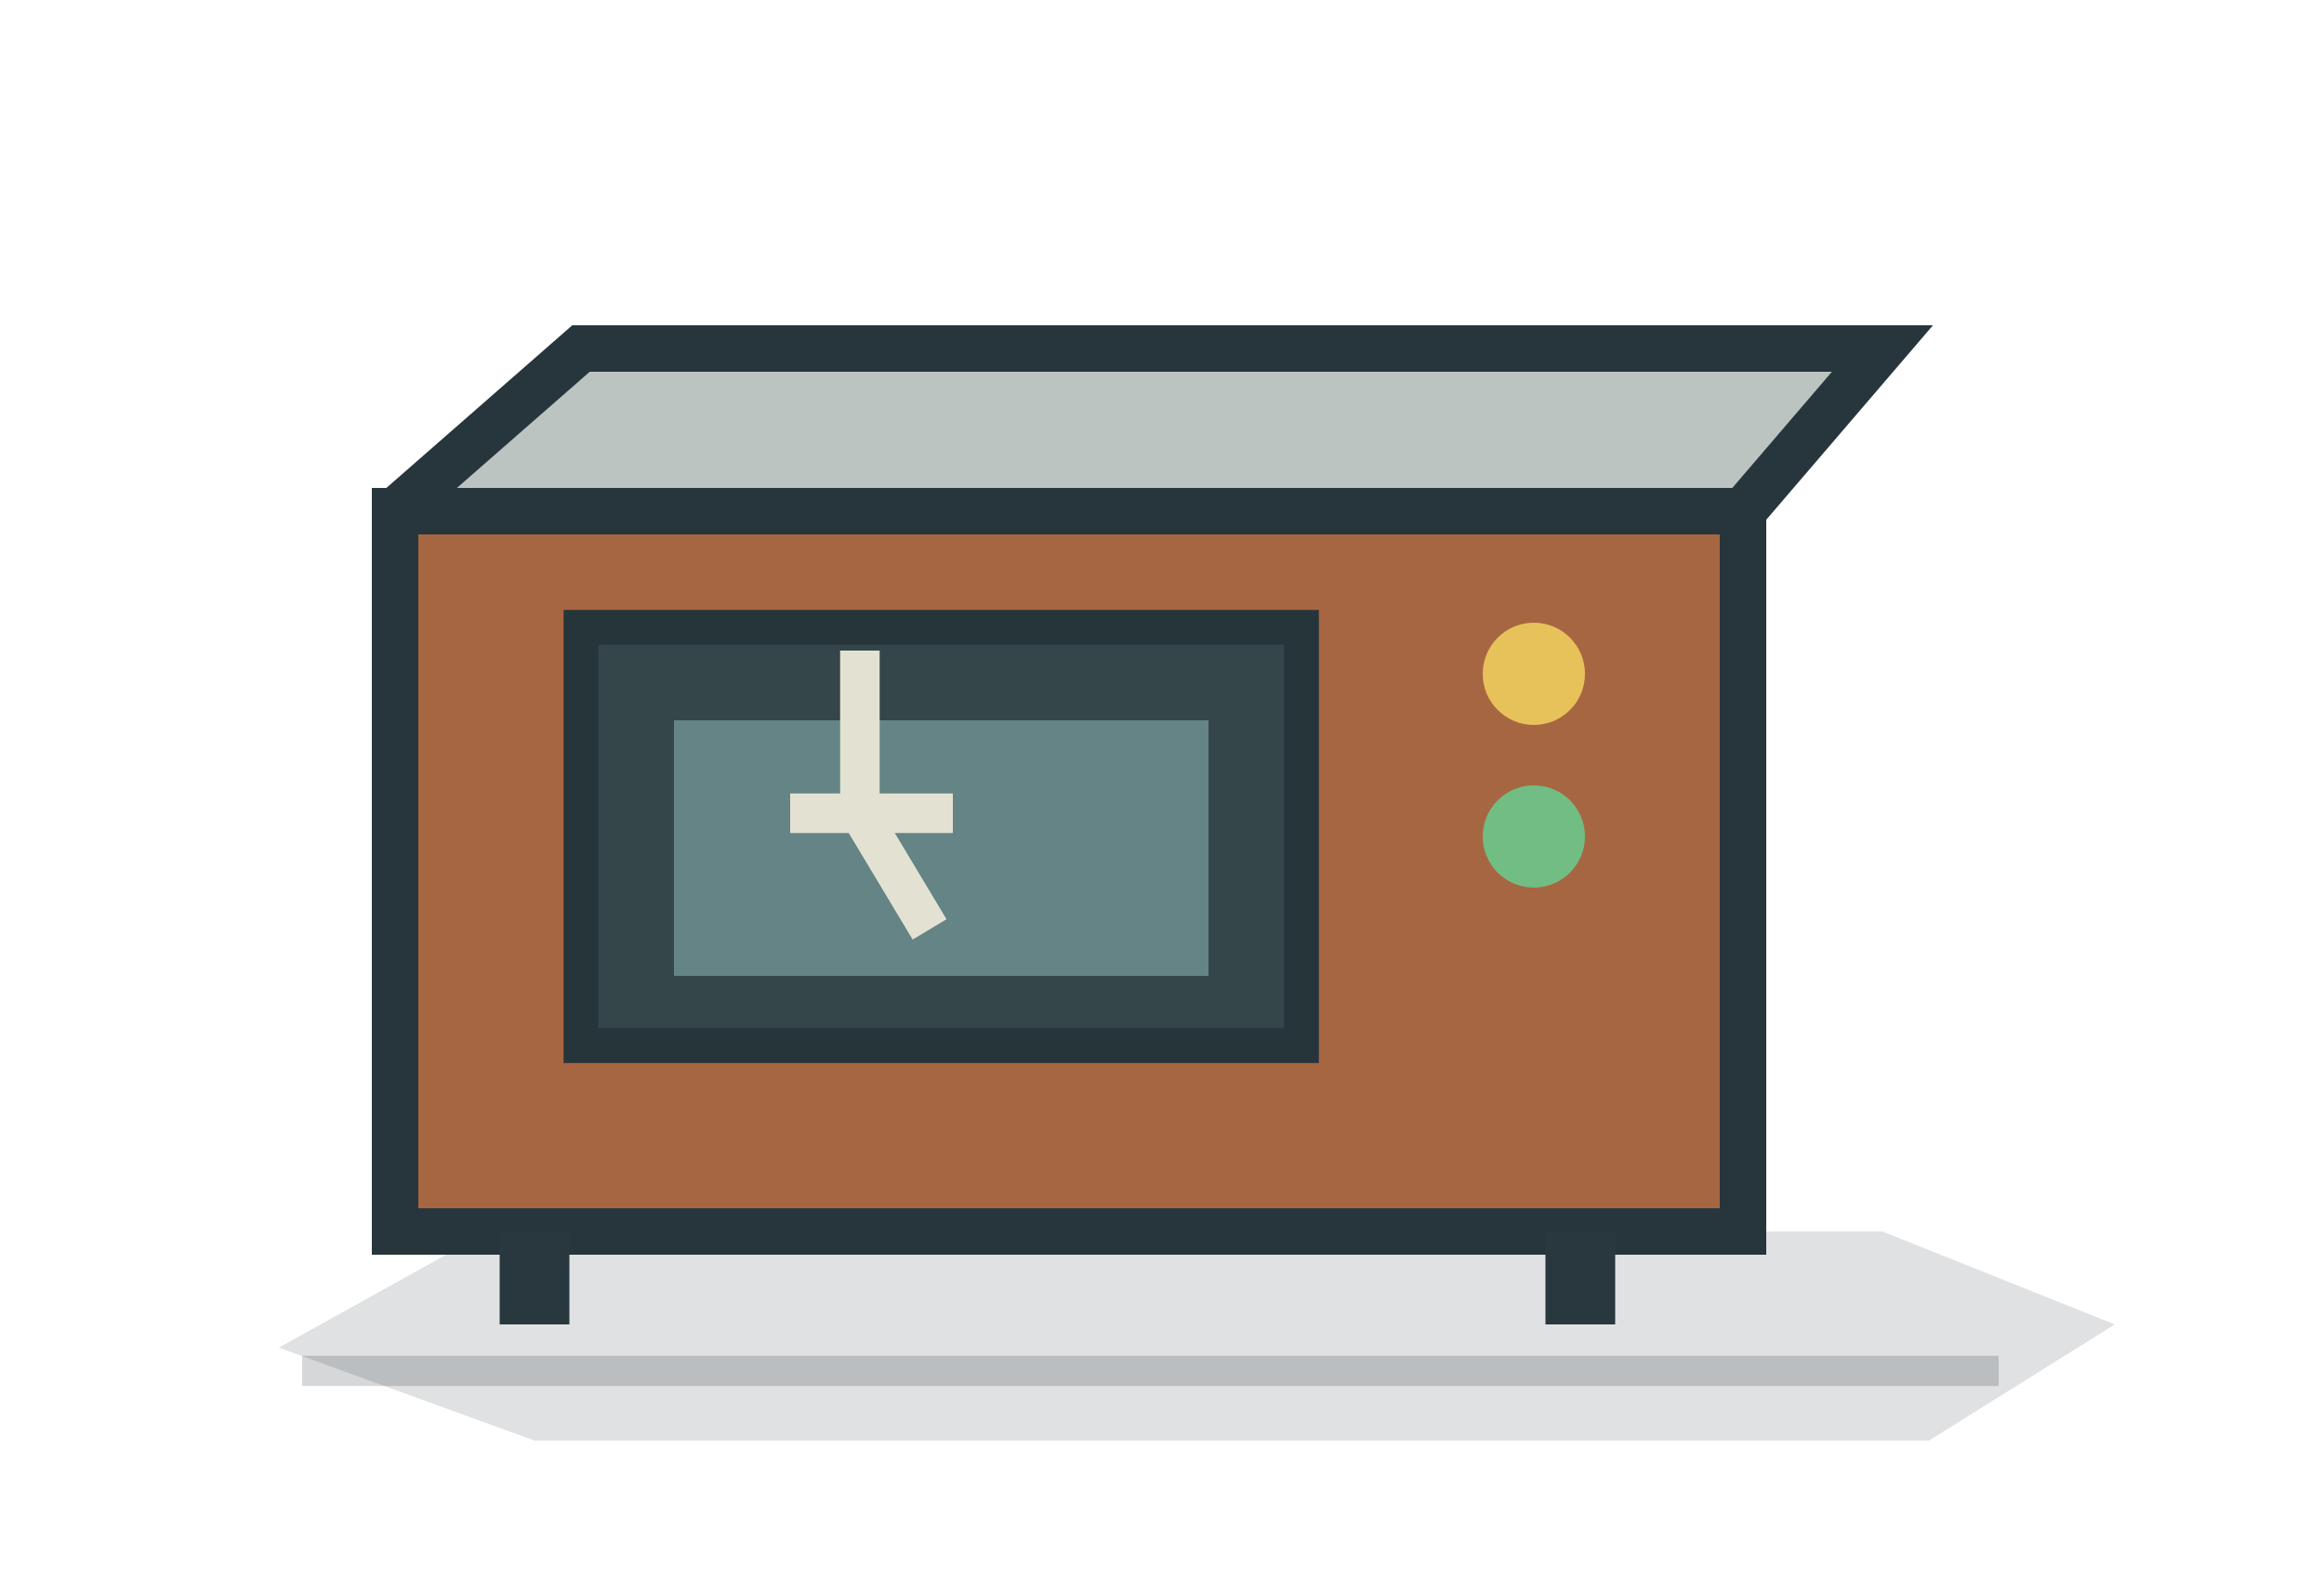
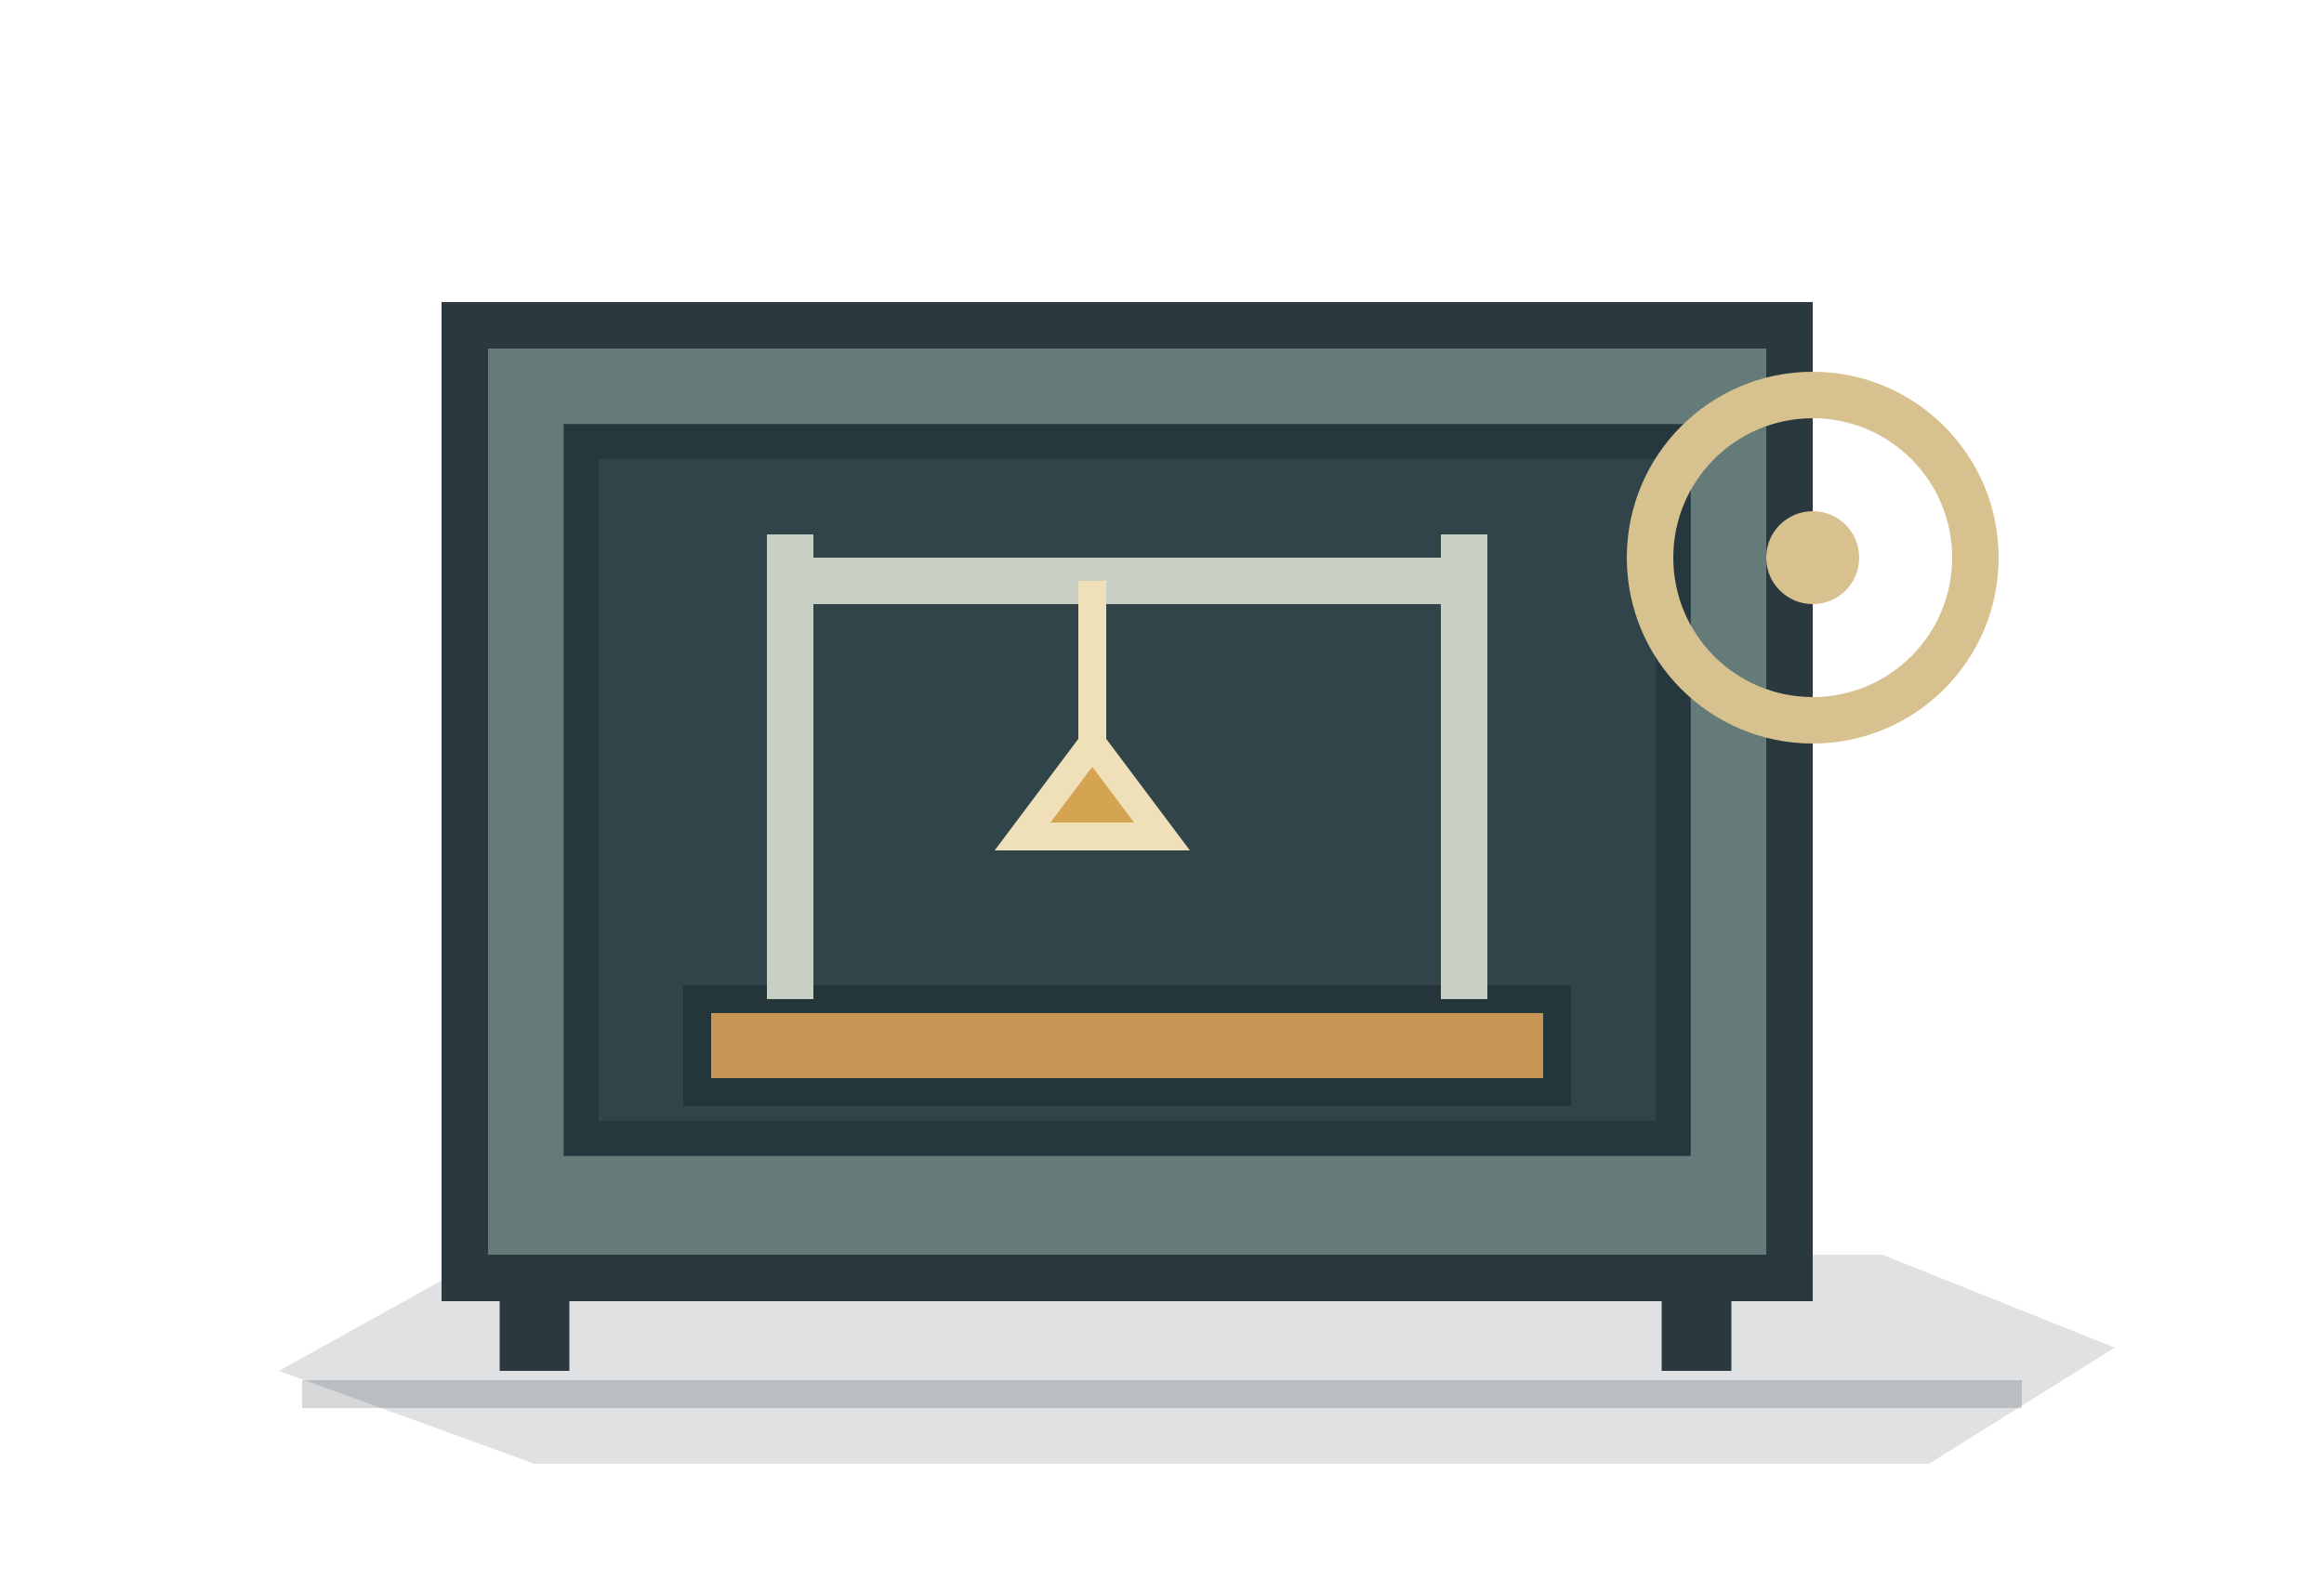
<svg xmlns="http://www.w3.org/2000/svg" viewBox="0 0 100 68">
-   <path d="M12 58L23 62H83L91 57L81 53H21Z" fill="#17252b" fill-opacity=".14" />
-   <path d="M17 22L25 15H81L75 22V53H17Z" fill="#bcc4c1" stroke="#27363d" stroke-width="2" />
-   <path d="M17 22H75V53H17Z" fill="#a76642" stroke="#27363d" stroke-width="2" />
-   <path d="M25 27H56V45H25Z" fill="#35464b" stroke="#26353a" stroke-width="1.5" />
-   <path d="M29 31H52V42H29Z" fill="#7ea6a5" fill-opacity=".65" />
-   <path d="M37 28V35M34 35H41M37 35L40 40" stroke="#e3e2d2" stroke-width="1.7" />
-   <circle cx="66" cy="29" r="2.2" fill="#e7c25b" />
-   <circle cx="66" cy="36" r="2.2" fill="#72bd83" />
-   <path d="M23 53V57M68 53V57" stroke="#28383e" stroke-width="3" />
-   <path d="M13 59H86" stroke="#17252b" stroke-opacity=".18" stroke-width="1.3" />
+   <path d="M12 59L23 63H83L91 58L81 54H21Z" fill="#17252b" fill-opacity=".14" />
+   <path d="M20 14H77V55H20Z" fill="#647b79" stroke="#29393d" stroke-width="2" />
+   <path d="M25 19H72V49H25Z" fill="#314449" stroke="#26383d" stroke-width="1.5" />
+   <path d="M30 43H67V47H30Z" fill="#c79454" stroke="#25363b" stroke-width="1.2" />
+   <path d="M34 23V43M63 23V43M34 25H63" stroke="#c8d0c5" stroke-width="2" />
+   <path d="M47 25V32L44 36H50L47 32" fill="#d4a452" stroke="#efe0b9" stroke-width="1.2" />
+   <circle cx="78" cy="24" r="7" fill="none" stroke="#d7c28f" stroke-width="2" />
+   <circle cx="78" cy="24" r="2" fill="#d7c28f" />
+   <path d="M23 55V59M73 55V59" stroke="#29393d" stroke-width="3" />
+   <path d="M13 60H87" stroke="#17252b" stroke-opacity=".18" stroke-width="1.2" />
</svg>
